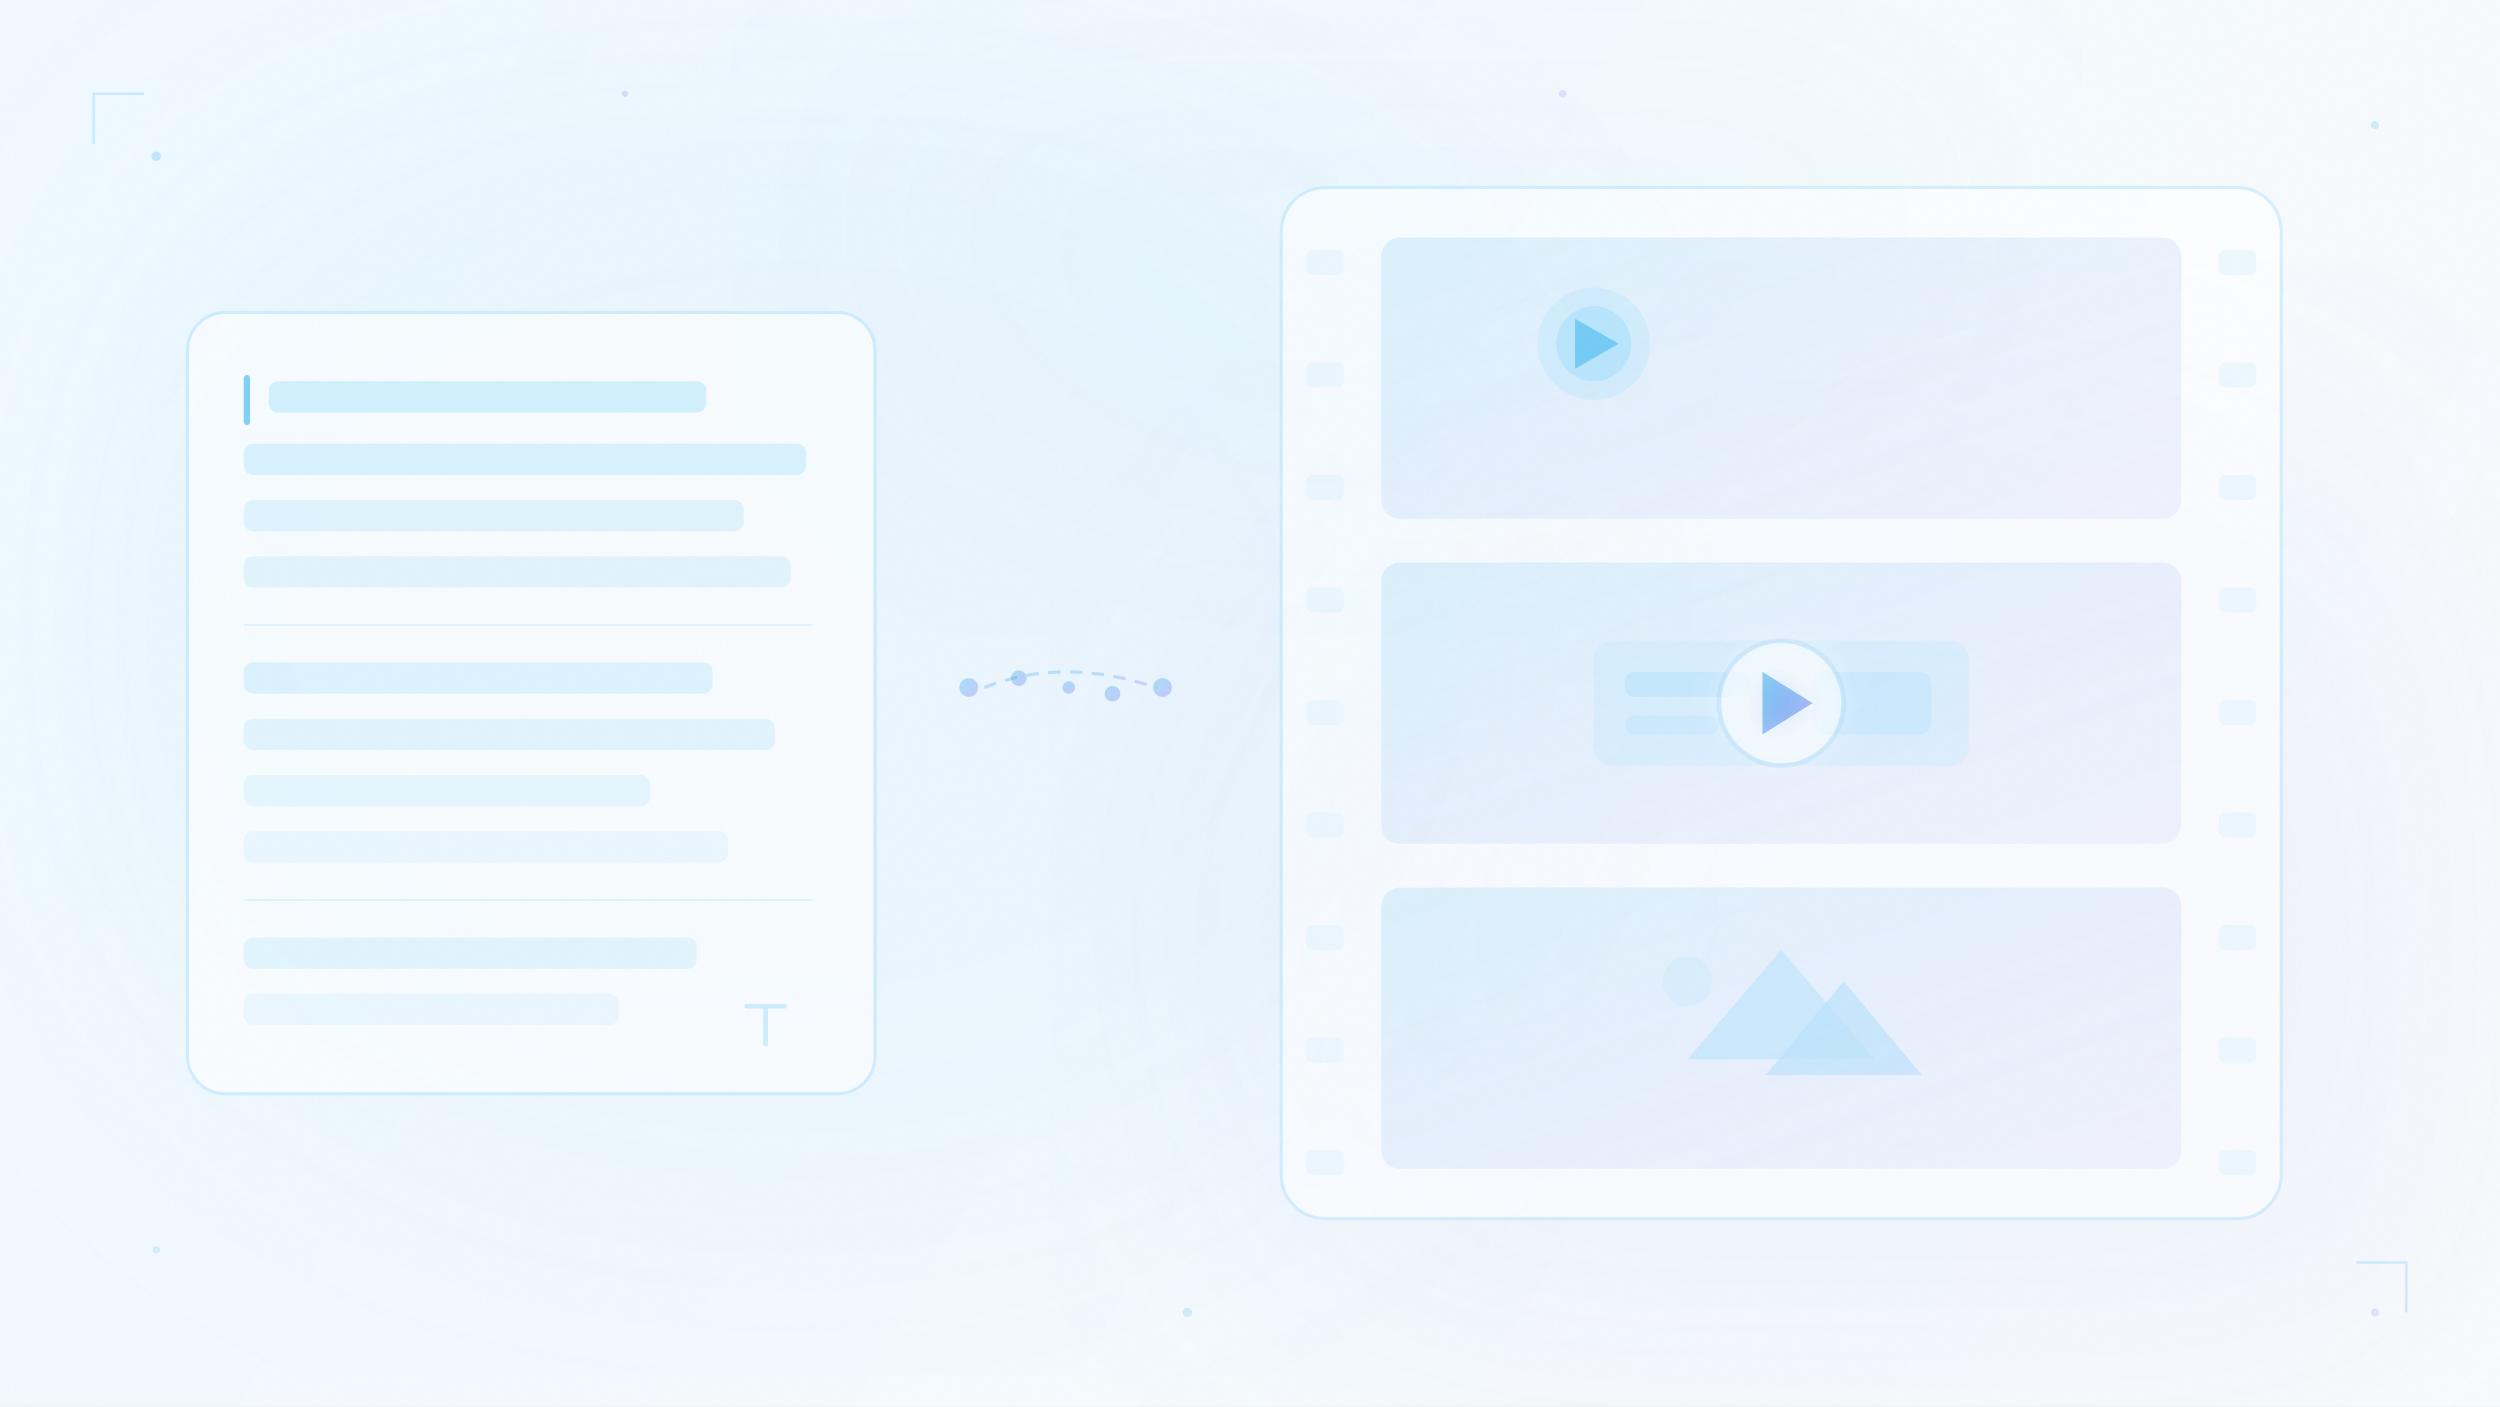
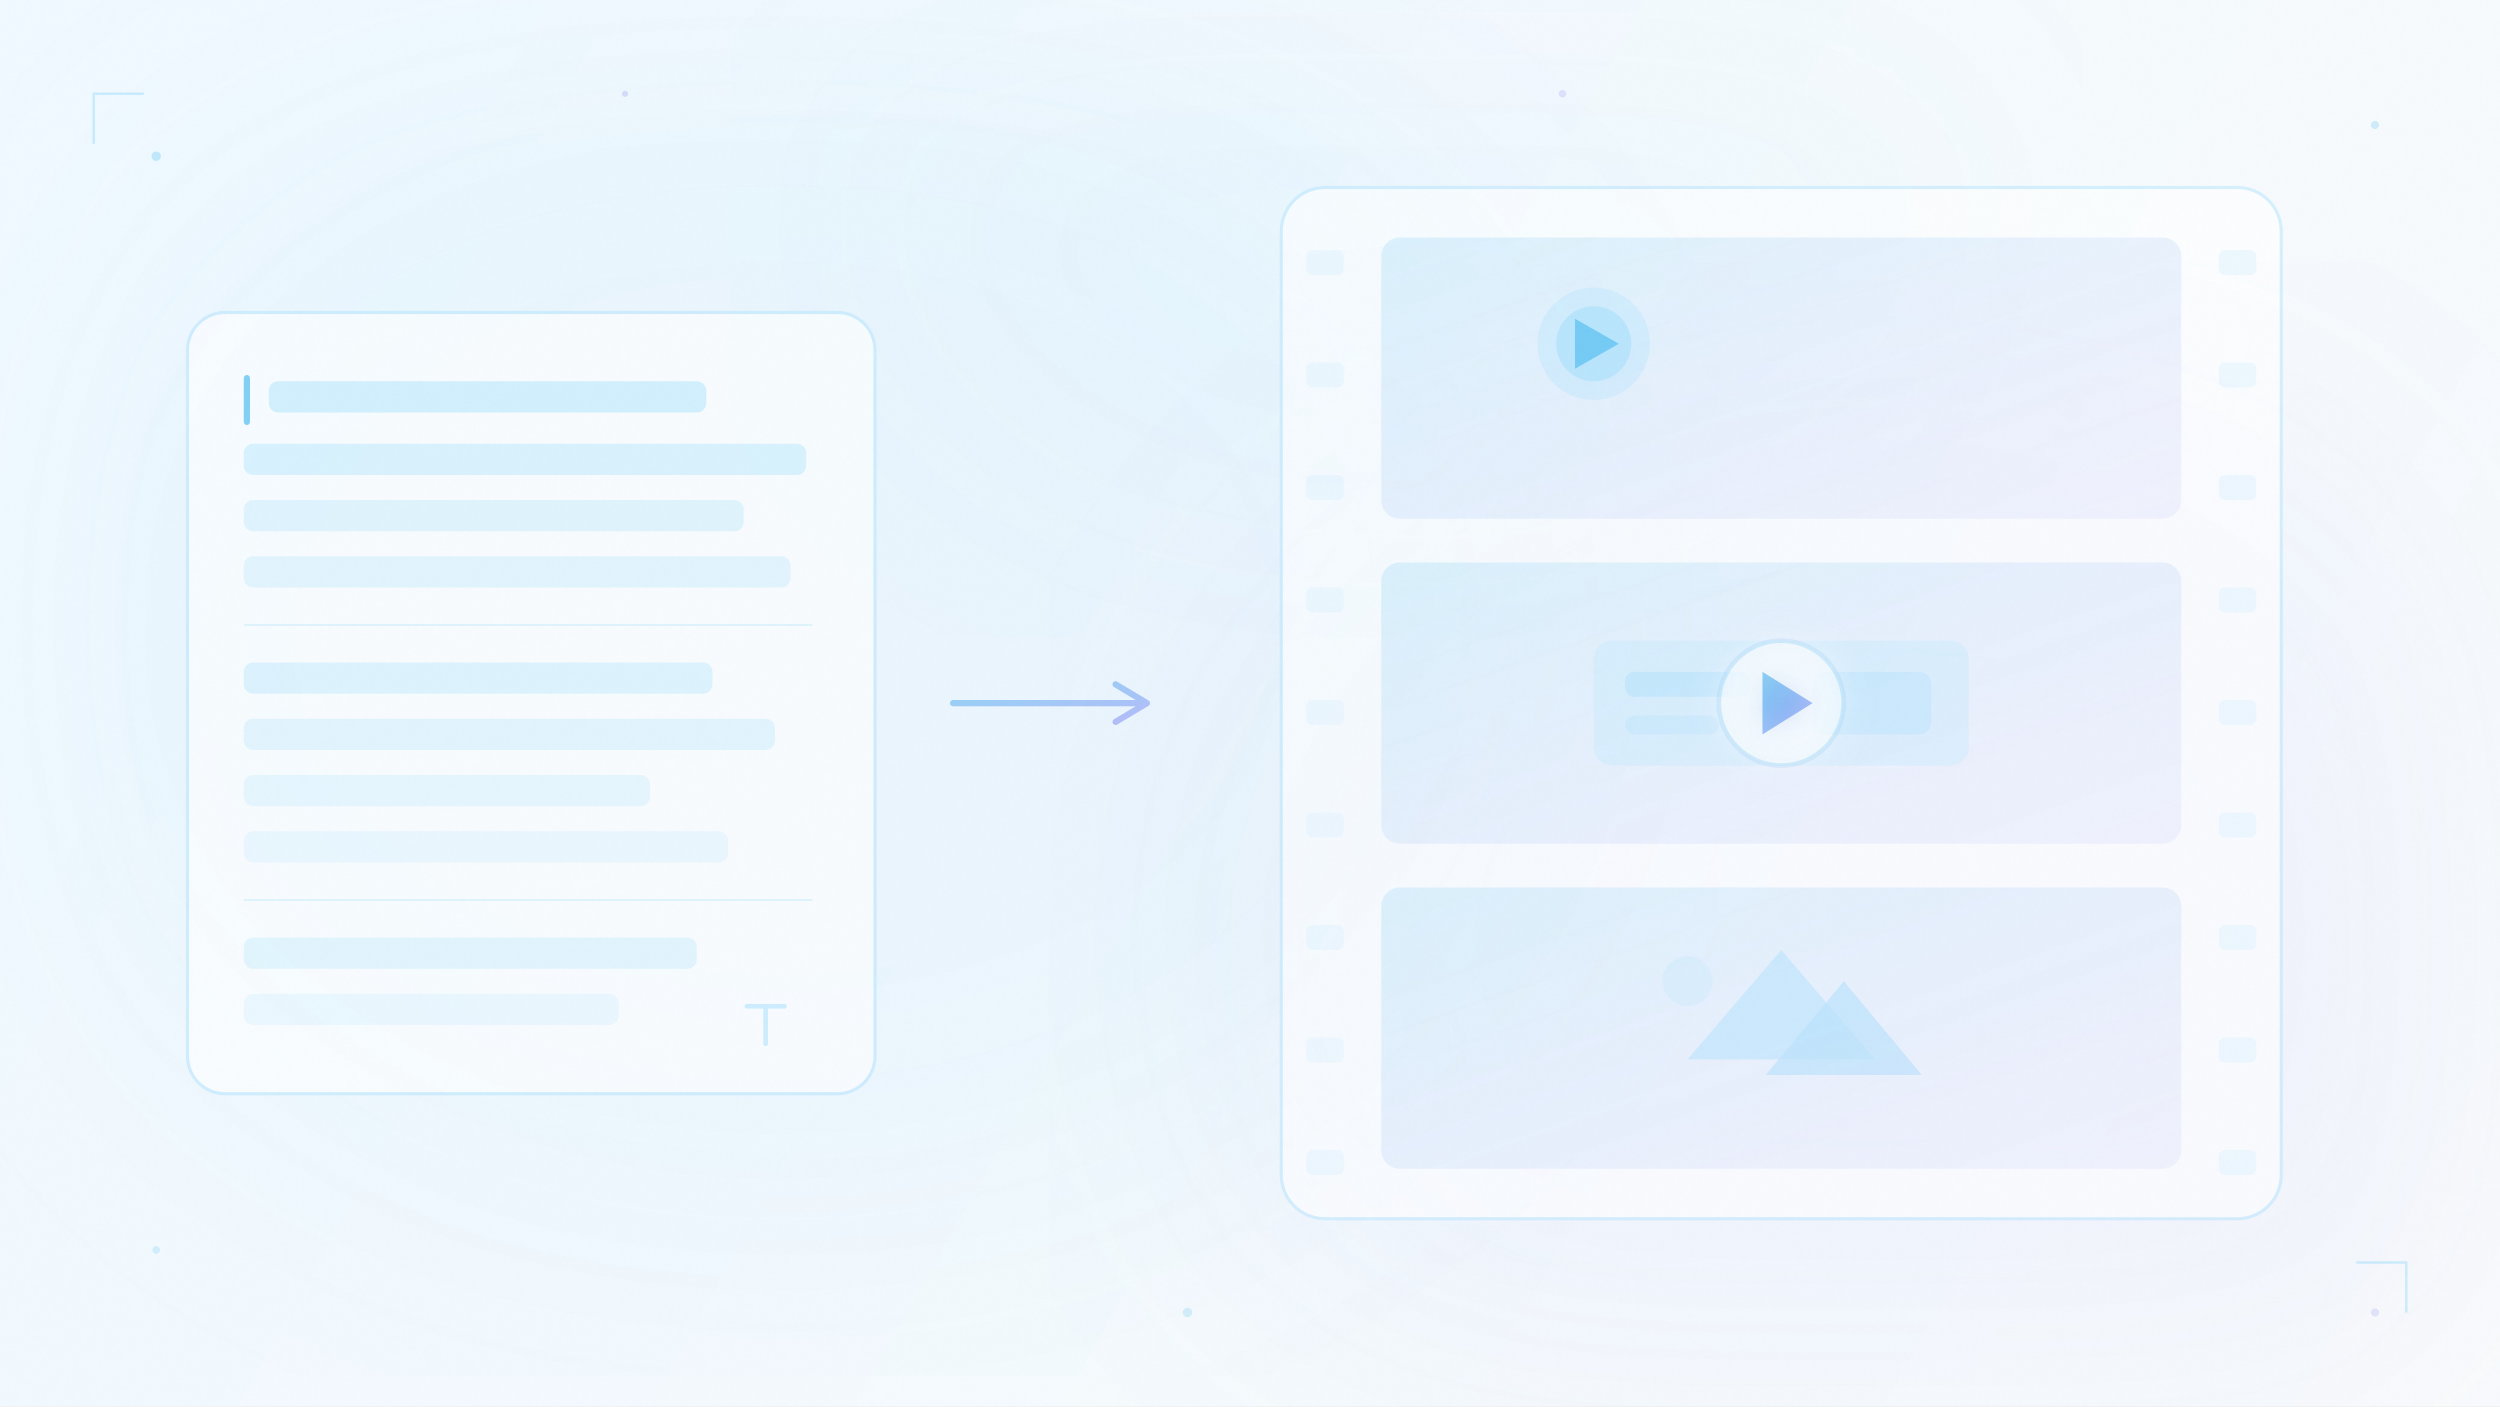
<svg xmlns="http://www.w3.org/2000/svg" viewBox="0 0 800 450" fill="none">
  <defs>
    <linearGradient id="bg" x1="0" y1="0" x2="800" y2="450" gradientUnits="userSpaceOnUse">
      <stop offset="0%" stop-color="#f0f9ff" />
      <stop offset="100%" stop-color="#f8fafc" />
    </linearGradient>
    <linearGradient id="accent" x1="0%" y1="0%" x2="100%" y2="100%">
      <stop offset="0%" stop-color="#0ea5e9" />
      <stop offset="100%" stop-color="#6366f1" />
    </linearGradient>
    <linearGradient id="frameGrad" x1="0%" y1="0%" x2="100%" y2="100%">
      <stop offset="0%" stop-color="#0ea5e9" stop-opacity="0.12" />
      <stop offset="100%" stop-color="#6366f1" stop-opacity="0.06" />
    </linearGradient>
    <filter id="softBlur">
      <feGaussianBlur stdDeviation="50" />
    </filter>
    <filter id="glow" x="-50%" y="-50%" width="200%" height="200%">
      <feGaussianBlur stdDeviation="5" result="blur" />
      <feComposite in="SourceGraphic" in2="blur" operator="over" />
    </filter>
    <filter id="grain">
      <feTurbulence type="fractalNoise" baseFrequency="0.65" numOctaves="3" stitchTiles="stitch" />
      <feColorMatrix type="saturate" values="0" />
      <feComponentTransfer>
        <feFuncA type="linear" slope="0.04" />
      </feComponentTransfer>
      <feBlend in="SourceGraphic" mode="overlay" />
    </filter>
  </defs>
  <rect width="800" height="450" fill="url(#bg)" />
  <ellipse cx="250" cy="200" rx="250" ry="200" fill="#0ea5e9" opacity="0.04" filter="url(#softBlur)" />
  <ellipse cx="600" cy="300" rx="220" ry="180" fill="#6366f1" opacity="0.05" filter="url(#softBlur)" />
  <ellipse cx="450" cy="60" rx="180" ry="120" fill="#38bdf8" opacity="0.03" filter="url(#softBlur)" />
  <g transform="translate(60, 100)">
    <rect width="220" height="250" rx="12" fill="white" opacity="0.6" stroke="#bae6fd" stroke-width="1" />
    <rect x="18" y="20" width="2" height="16" rx="1" fill="#0ea5e9" opacity="0.5" />
    <rect x="26" y="22" width="140" height="10" rx="3" fill="#7dd3fc" opacity="0.3" />
    <rect x="18" y="42" width="180" height="10" rx="3" fill="#7dd3fc" opacity="0.25" />
    <rect x="18" y="60" width="160" height="10" rx="3" fill="#7dd3fc" opacity="0.2" />
    <rect x="18" y="78" width="175" height="10" rx="3" fill="#7dd3fc" opacity="0.18" />
    <line x1="18" y1="100" x2="200" y2="100" stroke="#bae6fd" stroke-width="0.5" stroke-opacity="0.5" />
    <rect x="18" y="112" width="150" height="10" rx="3" fill="#7dd3fc" opacity="0.22" />
    <rect x="18" y="130" width="170" height="10" rx="3" fill="#7dd3fc" opacity="0.18" />
    <rect x="18" y="148" width="130" height="10" rx="3" fill="#7dd3fc" opacity="0.15" />
    <rect x="18" y="166" width="155" height="10" rx="3" fill="#7dd3fc" opacity="0.12" />
    <line x1="18" y1="188" x2="200" y2="188" stroke="#bae6fd" stroke-width="0.5" stroke-opacity="0.5" />
    <rect x="18" y="200" width="145" height="10" rx="3" fill="#7dd3fc" opacity="0.18" />
    <rect x="18" y="218" width="120" height="10" rx="3" fill="#7dd3fc" opacity="0.12" />
    <g transform="translate(185, 228)" stroke="#7dd3fc" stroke-width="1.5" fill="none" opacity="0.35" stroke-linecap="round">
      <line x1="-6" y1="-6" x2="6" y2="-6" />
      <line x1="0" y1="-6" x2="0" y2="6" />
    </g>
  </g>
-   <g transform="translate(310, 220)">
-     <g fill="url(#accent)" opacity="0.3">
-       <circle cx="0" cy="0" r="3" />
-       <circle cx="16" cy="-3" r="2.5" />
-       <circle cx="32" cy="0" r="2" />
-       <circle cx="46" cy="2" r="2.5" />
-       <circle cx="62" cy="0" r="3" />
-     </g>
-     <path d="M 5 0 Q 30 -10 60 0" stroke="url(#accent)" stroke-width="1" fill="none" opacity="0.25" stroke-dasharray="4 3" />
+   <g transform="translate(305, 225)" opacity="0.4">
+     <path d="M0,0 L60,0 M52,-6 L62,0 L52,6" stroke="url(#accent)" stroke-width="2" fill="none" stroke-linecap="round" stroke-linejoin="round" />
  </g>
  <g transform="translate(410, 60)">
    <rect width="320" height="330" rx="14" fill="white" opacity="0.55" stroke="#bae6fd" stroke-width="1" />
    <g fill="#e0f2fe" opacity="0.5">
      <rect x="8" y="20" width="12" height="8" rx="2" />
      <rect x="8" y="56" width="12" height="8" rx="2" />
      <rect x="8" y="92" width="12" height="8" rx="2" />
      <rect x="8" y="128" width="12" height="8" rx="2" />
      <rect x="8" y="164" width="12" height="8" rx="2" />
      <rect x="8" y="200" width="12" height="8" rx="2" />
      <rect x="8" y="236" width="12" height="8" rx="2" />
      <rect x="8" y="272" width="12" height="8" rx="2" />
      <rect x="8" y="308" width="12" height="8" rx="2" />
    </g>
    <g fill="#e0f2fe" opacity="0.5">
      <rect x="300" y="20" width="12" height="8" rx="2" />
      <rect x="300" y="56" width="12" height="8" rx="2" />
      <rect x="300" y="92" width="12" height="8" rx="2" />
      <rect x="300" y="128" width="12" height="8" rx="2" />
      <rect x="300" y="164" width="12" height="8" rx="2" />
      <rect x="300" y="200" width="12" height="8" rx="2" />
      <rect x="300" y="236" width="12" height="8" rx="2" />
      <rect x="300" y="272" width="12" height="8" rx="2" />
      <rect x="300" y="308" width="12" height="8" rx="2" />
    </g>
    <rect x="32" y="16" width="256" height="90" rx="6" fill="url(#frameGrad)" />
    <g transform="translate(100, 50)">
      <circle r="18" fill="#bae6fd" opacity="0.4" />
      <circle r="12" fill="#7dd3fc" opacity="0.3" />
      <polygon points="-6,-8 -6,8 8,0" fill="#0ea5e9" opacity="0.4" />
    </g>
    <rect x="32" y="120" width="256" height="90" rx="6" fill="url(#frameGrad)" />
    <g transform="translate(160, 165)" opacity="0.3">
      <rect x="-60" y="-20" width="120" height="40" rx="6" fill="#bae6fd" />
      <rect x="-50" y="-10" width="40" height="8" rx="3" fill="#7dd3fc" />
      <rect x="-50" y="4" width="30" height="6" rx="3" fill="#7dd3fc" opacity="0.6" />
      <rect x="10" y="-10" width="38" height="20" rx="4" fill="#38bdf8" opacity="0.4" />
    </g>
    <rect x="32" y="224" width="256" height="90" rx="6" fill="url(#frameGrad)" />
    <g transform="translate(160, 269)" opacity="0.25">
      <polygon points="0,-25 30,10 -30,10" fill="#7dd3fc" />
      <polygon points="20,-15 45,15 -5,15" fill="#38bdf8" opacity="0.7" />
      <circle cx="-30" cy="-15" r="8" fill="#bae6fd" />
    </g>
  </g>
  <g transform="translate(570, 225)" filter="url(#glow)">
    <circle r="20" fill="white" opacity="0.5" stroke="#0ea5e9" stroke-width="1.5" stroke-opacity="0.3" />
    <polygon points="-6,-10 -6,10 10,0" fill="url(#accent)" opacity="0.5" />
  </g>
  <g fill="#0ea5e9">
    <circle cx="50" cy="50" r="1.5" opacity="0.2" />
    <circle cx="760" cy="40" r="1.3" opacity="0.18" />
    <circle cx="380" cy="420" r="1.5" opacity="0.15" />
    <circle cx="50" cy="400" r="1.2" opacity="0.15" />
  </g>
  <g fill="#6366f1">
    <circle cx="760" cy="420" r="1.3" opacity="0.15" />
    <circle cx="200" cy="30" r="1" opacity="0.18" />
    <circle cx="500" cy="30" r="1.2" opacity="0.15" />
  </g>
  <g transform="translate(30, 30)" stroke="#7dd3fc" stroke-width="0.8" fill="none" opacity="0.35">
    <polyline points="0,16 0,0 16,0" />
  </g>
  <g transform="translate(754, 404)" stroke="#7dd3fc" stroke-width="0.8" fill="none" opacity="0.35">
    <polyline points="0,0 16,0 16,16" />
  </g>
  <rect width="800" height="450" filter="url(#grain)" opacity="0.35" />
</svg>
